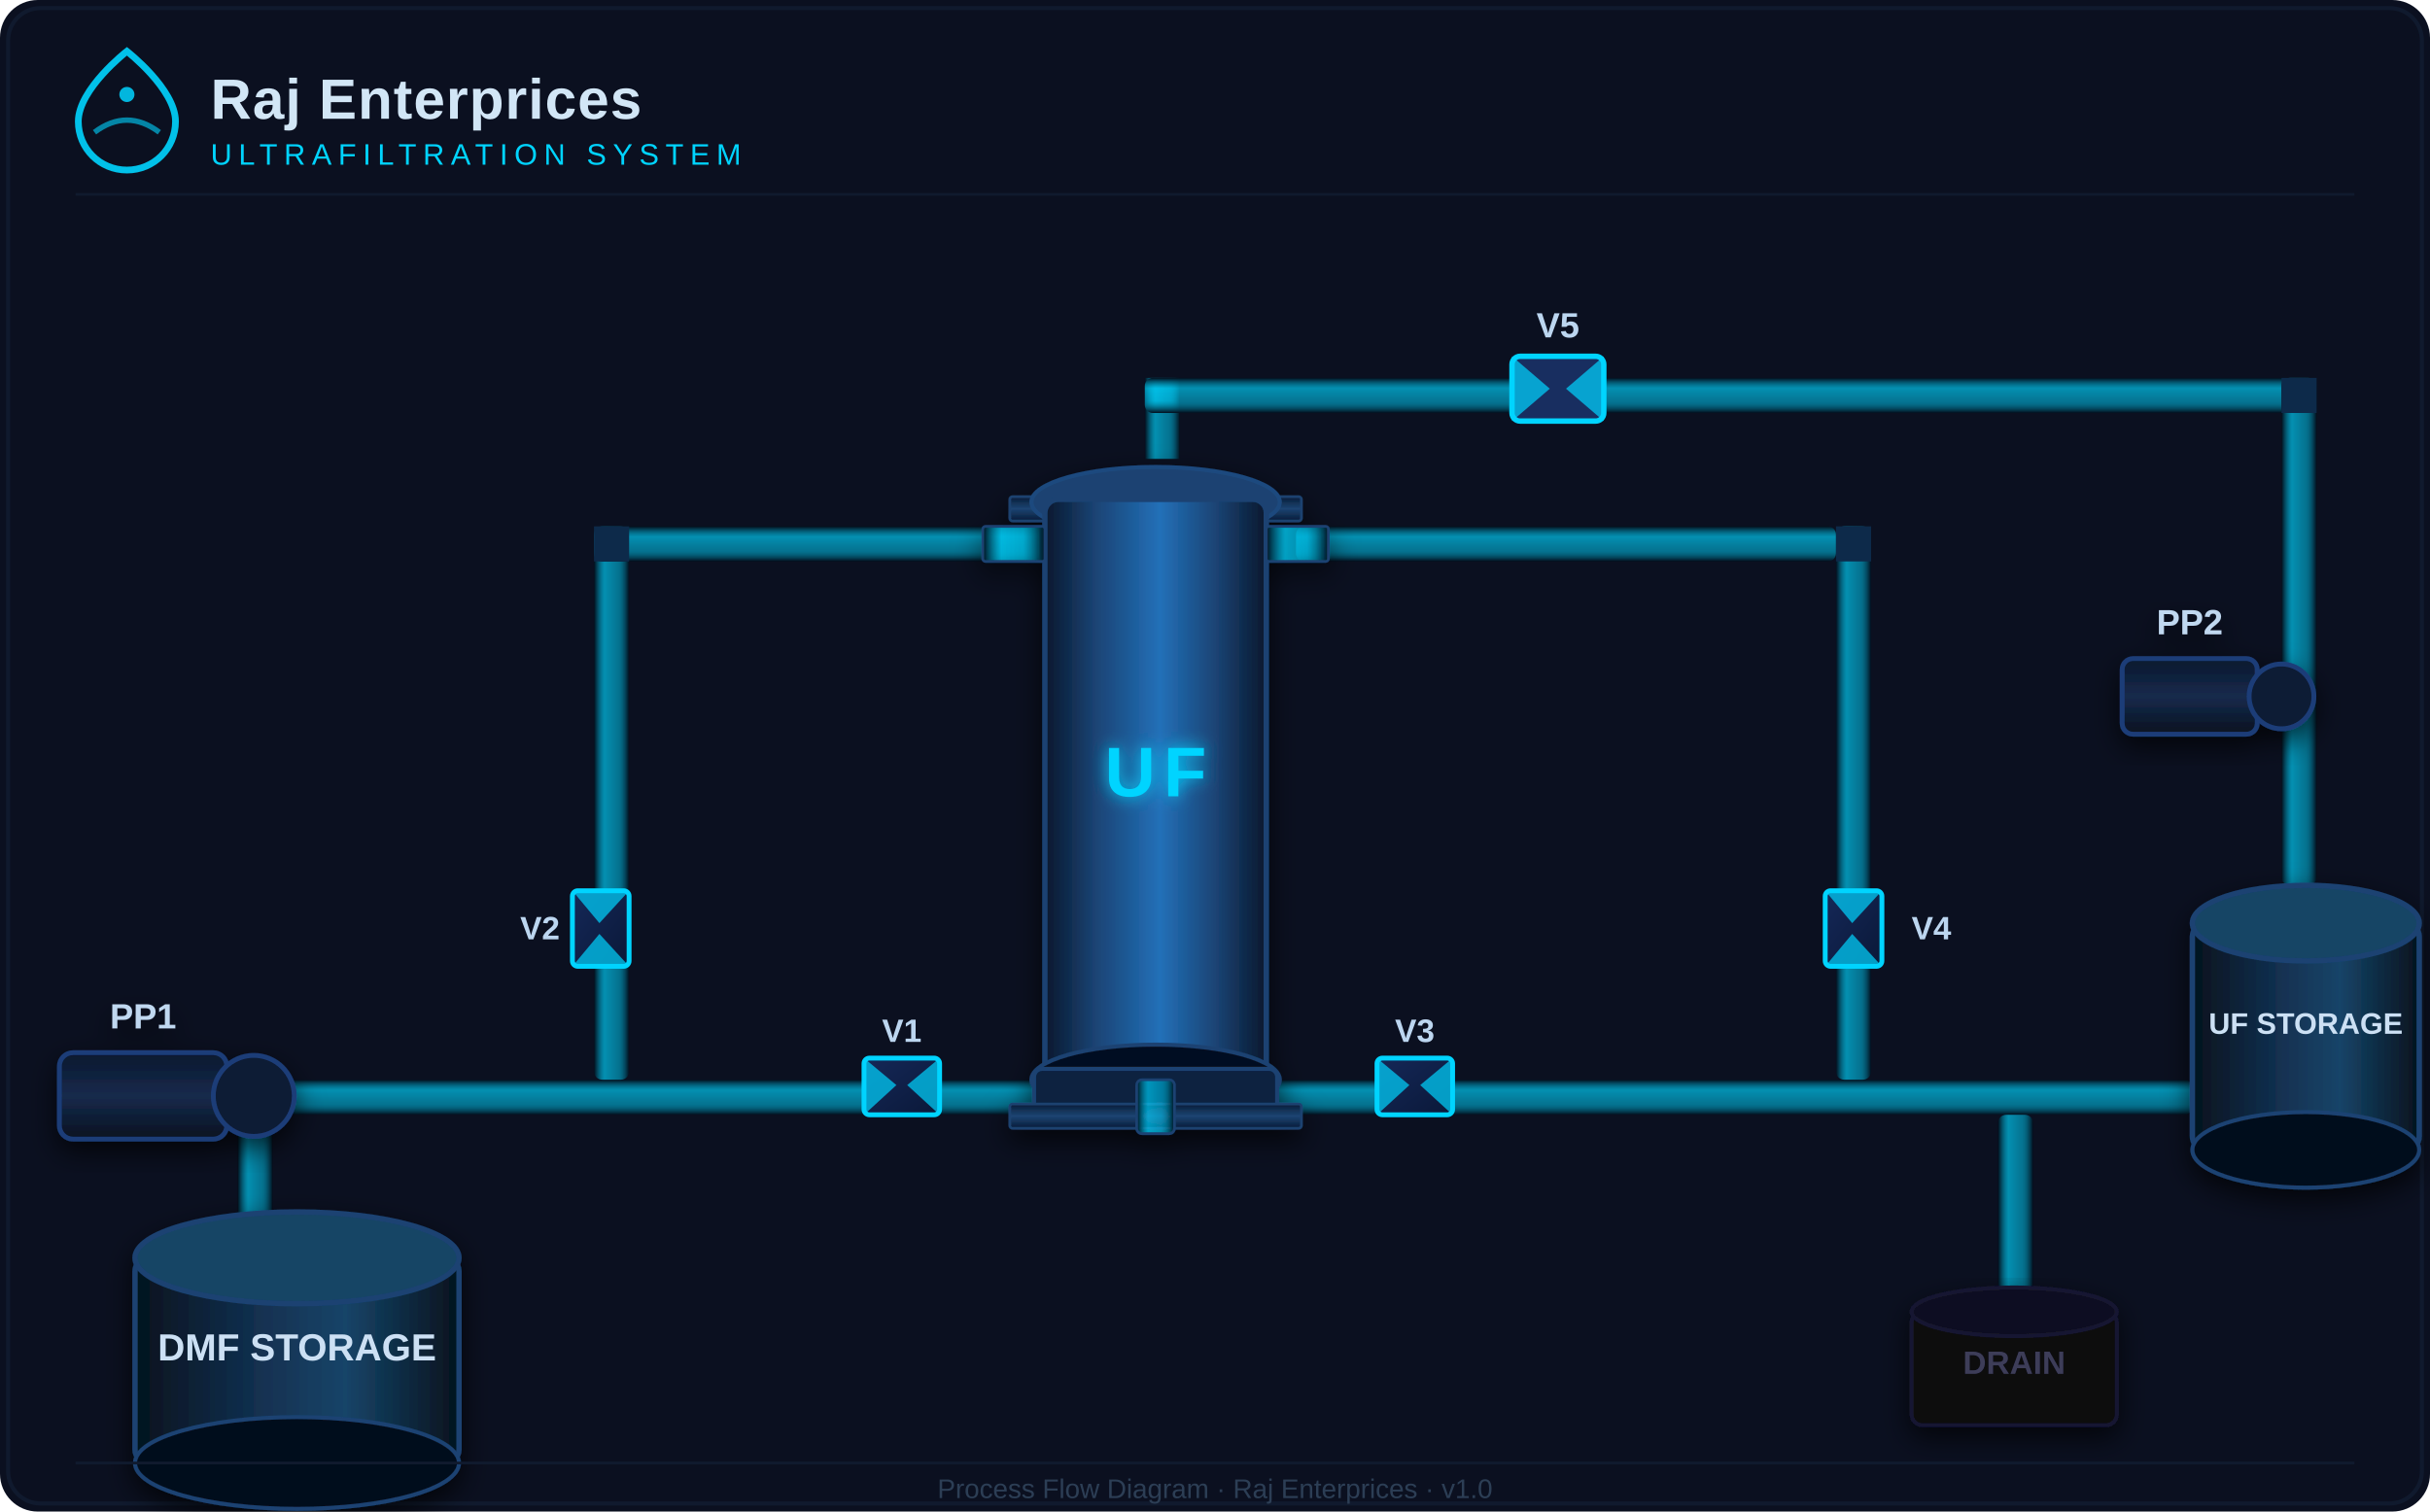
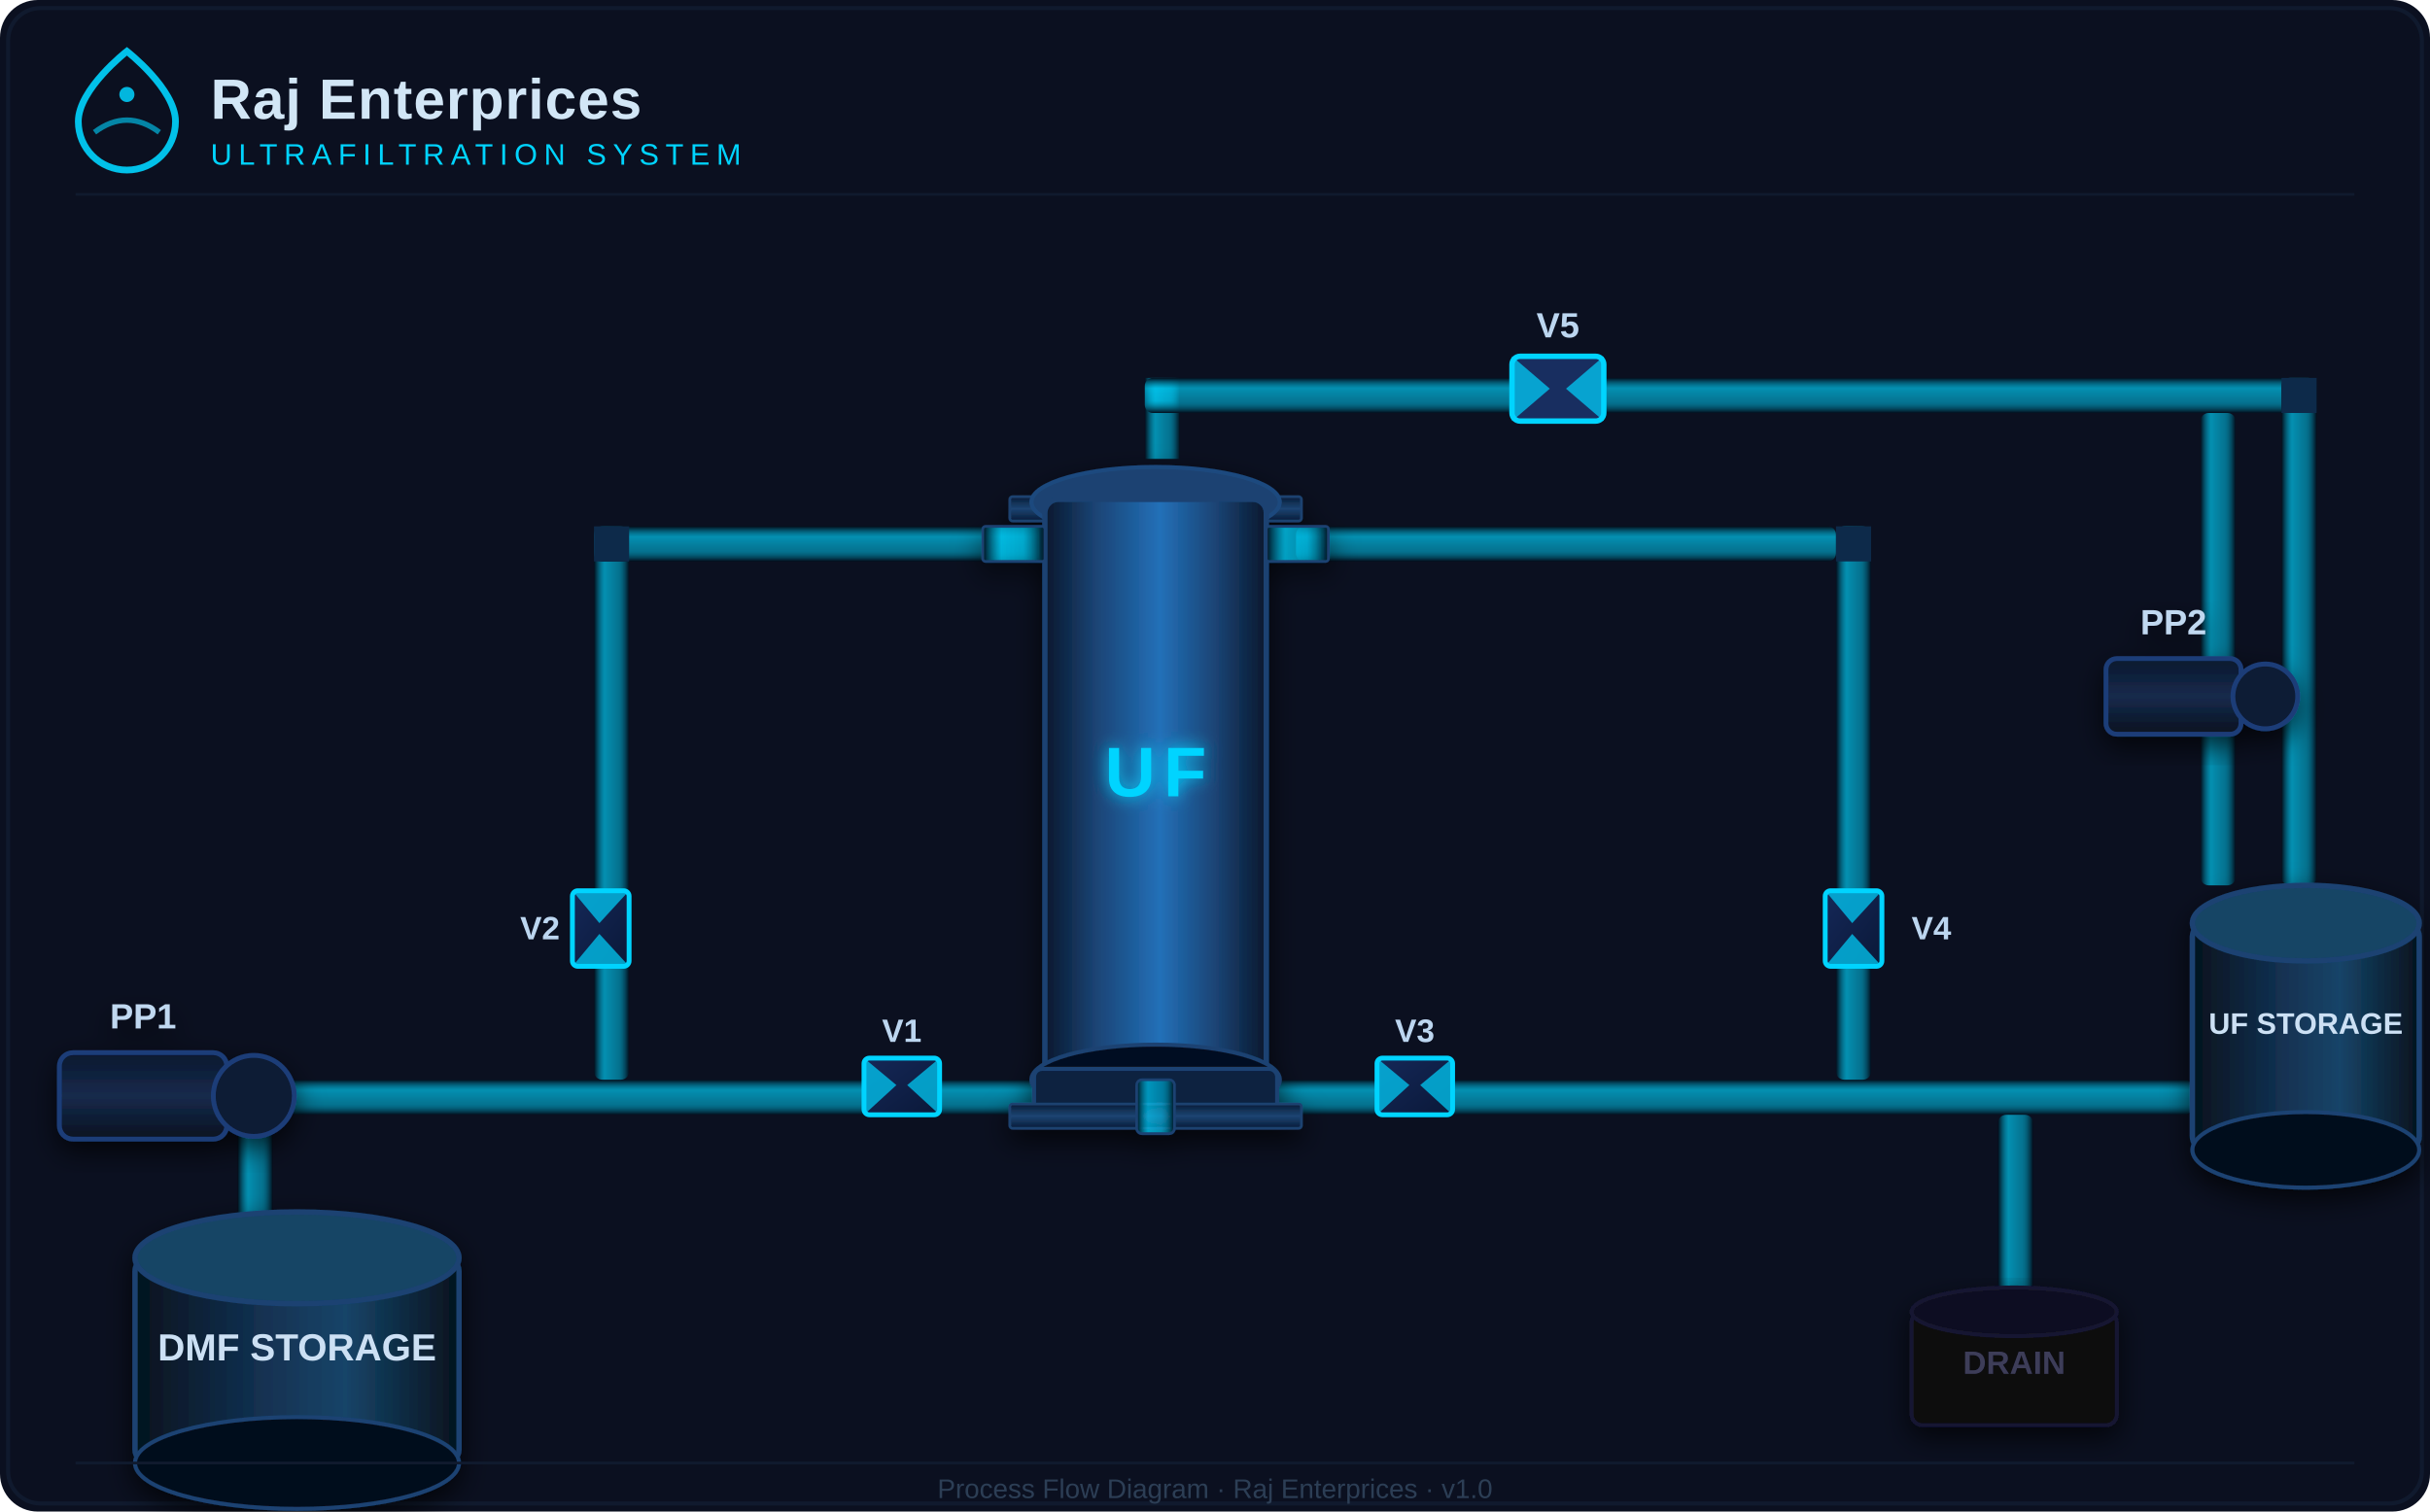
<svg xmlns="http://www.w3.org/2000/svg" width="900" height="560" viewBox="0 0 900 560" font-family="Segoe UI,Arial,sans-serif">
  <defs>
    <linearGradient id="pH" x1="0" y1="0" x2="0" y2="1">
      <stop offset="0%" stop-color="#030e1c" />
      <stop offset="30%" stop-color="#00d4ff" stop-opacity=".65" />
      <stop offset="65%" stop-color="#00d4ff" stop-opacity=".52" />
      <stop offset="100%" stop-color="#030e1c" />
    </linearGradient>
    <linearGradient id="pV" x1="0" y1="0" x2="1" y2="0">
      <stop offset="0%" stop-color="#030e1c" />
      <stop offset="30%" stop-color="#00d4ff" stop-opacity=".65" />
      <stop offset="65%" stop-color="#00d4ff" stop-opacity=".52" />
      <stop offset="100%" stop-color="#030e1c" />
    </linearGradient>
    <linearGradient id="uf" x1="0" y1="0" x2="1" y2="0">
      <stop offset="0%" stop-color="#07182e" />
      <stop offset="22%" stop-color="#1a4272" />
      <stop offset="52%" stop-color="#2270b8" />
      <stop offset="78%" stop-color="#1a4272" />
      <stop offset="100%" stop-color="#07182e" />
    </linearGradient>
    <linearGradient id="tk" x1="0" y1="0" x2="1" y2="0">
      <stop offset="0%" stop-color="#05131e" />
      <stop offset="38%" stop-color="#123050" />
      <stop offset="65%" stop-color="#164468" />
      <stop offset="100%" stop-color="#05131e" />
    </linearGradient>
    <linearGradient id="fl" x1="0" y1="0" x2="0" y2="1">
      <stop offset="0%" stop-color="#081c38" />
      <stop offset="50%" stop-color="#1c4472" />
      <stop offset="100%" stop-color="#081c38" />
    </linearGradient>
    <linearGradient id="pm" x1="0" y1="0" x2="0" y2="1">
      <stop offset="0%" stop-color="#0a182e" />
      <stop offset="50%" stop-color="#162a4c" />
      <stop offset="100%" stop-color="#071220" />
    </linearGradient>
    <linearGradient id="vl" x1="0" y1="0" x2="1" y2="1">
      <stop offset="0%" stop-color="#152858" />
      <stop offset="100%" stop-color="#0a1838" />
    </linearGradient>
    <filter id="gl" x="-50%" y="-50%" width="200%" height="200%">
      <feGaussianBlur stdDeviation="3" result="b" />
      <feMerge>
        <feMergeNode in="b" />
        <feMergeNode in="SourceGraphic" />
      </feMerge>
    </filter>
    <filter id="sh" x="-15%" y="-15%" width="130%" height="140%">
      <feDropShadow dx="0" dy="4" stdDeviation="5" flood-color="#000" flood-opacity=".7" />
    </filter>
  </defs>
  <rect width="900" height="560" fill="#0b1020" rx="14" />
  <rect x="3" y="3" width="894" height="554" fill="none" stroke="#101a2e" stroke-width="1.5" rx="12" />
  <g transform="translate(28,18)">
    <path d="M19,1C19,1 1,15 1,27C1,37 9,45 19,45C29,45 37,37 37,27C37,15 19,1 19,1Z" fill="none" stroke="#00d4ff" stroke-width="2.5" opacity=".9" />
    <path d="M7,31Q19,22 31,31" fill="none" stroke="#00d4ff" stroke-width="2" opacity=".6" />
    <circle cx="19" cy="17" r="2.8" fill="#00d4ff" opacity=".85" />
    <text x="50" y="26" font-size="21" font-weight="700" fill="#d2e6f6" letter-spacing=".4">Raj Enterprices</text>
    <text x="50" y="43" font-size="11" fill="#00d4ff" letter-spacing="2.4">ULTRAFILTRATION SYSTEM</text>
  </g>
  <line x1="28" y1="72" x2="872" y2="72" stroke="#101a2e" stroke-width="1" />
  <g id="pipes">
    <rect x="88" y="405" width="13" height="60" fill="url(#pV)" rx="3" />
    <rect x="88" y="465" width="20" height="13" fill="url(#pH)" />
    <rect x="105" y="400" width="317" height="13" fill="url(#pH)" rx="3" />
    <rect x="220" y="195" width="13" height="205" fill="url(#pV)" rx="3" />
    <rect x="220" y="195" width="165" height="13" fill="url(#pH)" rx="3" />
    <rect x="424" y="140" width="13" height="30" fill="url(#pV)" />
    <rect x="424" y="140" width="426" height="13" fill="url(#pH)" rx="3" />
+     <rect x="815" y="153" width="13" height="175" fill="url(#pV)" rx="3" />
    <rect x="845" y="140" width="13" height="188" fill="url(#pV)" rx="3" />
    <rect x="422" y="400" width="390" height="13" fill="url(#pH)" rx="3" />
    <rect x="740" y="413" width="13" height="65" fill="url(#pV)" rx="3" />
    <rect x="680" y="195" width="13" height="205" fill="url(#pV)" rx="3" />
    <rect x="480" y="195" width="200" height="13" fill="url(#pH)" rx="3" />
    <rect x="220" y="195" width="13" height="13" fill="#0d2a4a" />
    <rect x="845" y="140" width="13" height="13" fill="#0d2a4a" />
    <rect x="680" y="195" width="13" height="13" fill="#0d2a4a" />
  </g>
  <g transform="translate(382,170)" filter="url(#sh)">
    <rect x="-8" y="14" width="108" height="9" fill="url(#fl)" stroke="#1c4270" stroke-width="1" rx="1" />
    <ellipse cx="46" cy="16" rx="46" ry="13" fill="#1a4272" stroke="#1e4a7e" stroke-width="1.5" />
    <rect x="5" y="15" width="82" height="215" fill="url(#uf)" stroke="#1a4272" stroke-width="2" rx="5" />
    <rect x="-18" y="25" width="23" height="13" fill="url(#pV)" stroke="#1a4272" stroke-width="1" rx="1" />
    <rect x="87" y="25" width="23" height="13" fill="url(#pV)" stroke="#1a4272" stroke-width="1" rx="1" />
    <ellipse cx="46" cy="230" rx="46" ry="13" fill="#060f20" stroke="#1a4272" stroke-width="1.5" />
    <rect x="1" y="226" width="90" height="16" rx="3" fill="#0b2040" stroke="#1a4272" stroke-width="1.5" />
    <rect x="-8" y="239" width="108" height="9" fill="url(#fl)" stroke="#1c4270" stroke-width="1" rx="1" />
    <rect x="39" y="230" width="14" height="20" fill="url(#pV)" stroke="#1a4272" stroke-width="1" rx="2" />
    <text x="46" y="125" text-anchor="middle" font-size="26" font-weight="700" fill="#00d4ff" letter-spacing="3" filter="url(#gl)">UF</text>
  </g>
  <g transform="translate(50,450)" filter="url(#sh)">
    <rect x="0" y="16" width="120" height="76" fill="url(#tk)" stroke="#1a4272" stroke-width="2" rx="5" />
    <ellipse cx="60" cy="16" rx="60" ry="17" fill="#164465" stroke="#1a4272" stroke-width="2" />
    <ellipse cx="60" cy="92" rx="60" ry="17" fill="#050e1c" stroke="#1a4272" stroke-width="1.5" />
    <text x="60" y="54" text-anchor="middle" font-size="14" font-weight="700" fill="#cce0f4">DMF STORAGE</text>
  </g>
  <g transform="translate(812,328)" filter="url(#sh)">
    <rect x="0" y="14" width="84" height="84" fill="url(#tk)" stroke="#1a4272" stroke-width="2" rx="5" />
    <ellipse cx="42" cy="14" rx="42" ry="14" fill="#164465" stroke="#1a4272" stroke-width="2" />
    <ellipse cx="42" cy="98" rx="42" ry="14" fill="#050e1c" stroke="#1a4272" stroke-width="1.5" />
    <text x="42" y="55" text-anchor="middle" font-size="11" font-weight="700" fill="#cce0f4">UF STORAGE</text>
  </g>
  <g transform="translate(708,478)" filter="url(#sh)">
    <rect x="0" y="8" width="76" height="42" fill="#08080f" stroke="#181830" stroke-width="1.5" rx="4" />
    <ellipse cx="38" cy="8" rx="38" ry="9" fill="#0e0e20" stroke="#181830" stroke-width="1.5" />
    <text x="38" y="31" text-anchor="middle" font-size="12" font-weight="700" fill="#3c3c58">DRAIN</text>
  </g>
  <g transform="translate(22,386)" filter="url(#sh)">
    <rect x="0" y="4" width="62" height="32" fill="url(#pm)" stroke="#1c3c78" stroke-width="1.8" rx="5" />
    <circle cx="72" cy="20" r="15" fill="#0e1c34" stroke="#1c3c78" stroke-width="1.8" />
    <text x="31" y="-5" text-anchor="middle" font-size="13" font-weight="700" fill="#c0d8f0">PP1</text>
  </g>
-   <g transform="translate(786,240)" filter="url(#sh)">
+   <g transform="translate(780,240)" filter="url(#sh)">
    <rect x="0" y="4" width="50" height="28" fill="url(#pm)" stroke="#1c3c78" stroke-width="1.8" rx="4" />
    <circle cx="59" cy="18" r="12" fill="#0e1c34" stroke="#1c3c78" stroke-width="1.8" />
    <text x="25" y="-5" text-anchor="middle" font-size="13" font-weight="700" fill="#c0d8f0">PP2</text>
  </g>
  <g transform="translate(320,396)">
    <rect x="0" y="-4" width="28" height="21" fill="url(#vl)" stroke="#00d4ff" stroke-width="1.8" rx="2" />
    <polygon points="0,-4 0,17 12,6" fill="#00d4ff" opacity=".7" />
    <polygon points="28,-4 28,17 16,6" fill="#00d4ff" opacity=".7" />
    <text x="14" y="-10" text-anchor="middle" font-size="12" font-weight="700" fill="#bcd6f0">V1</text>
  </g>
  <g transform="translate(216,330)">
    <rect x="-4" y="0" width="21" height="28" fill="url(#vl)" stroke="#00d4ff" stroke-width="1.8" rx="2" />
    <polygon points="-4,0 17,0 6,12" fill="#00d4ff" opacity=".7" />
    <polygon points="-4,28 17,28 6,16" fill="#00d4ff" opacity=".7" />
    <text x="-16" y="18" text-anchor="middle" font-size="12" font-weight="700" fill="#bcd6f0">V2</text>
  </g>
  <g transform="translate(510,396)">
    <rect x="0" y="-4" width="28" height="21" fill="url(#vl)" stroke="#00d4ff" stroke-width="1.8" rx="2" />
    <polygon points="0,-4 0,17 12,6" fill="#00d4ff" opacity=".7" />
    <polygon points="28,-4 28,17 16,6" fill="#00d4ff" opacity=".7" />
    <text x="14" y="-10" text-anchor="middle" font-size="12" font-weight="700" fill="#bcd6f0">V3</text>
  </g>
  <g transform="translate(676,330)">
    <rect x="0" y="0" width="21" height="28" fill="url(#vl)" stroke="#00d4ff" stroke-width="1.8" rx="2" />
    <polygon points="0,0 21,0 10,12" fill="#00d4ff" opacity=".7" />
    <polygon points="0,28 21,28 10,16" fill="#00d4ff" opacity=".7" />
    <text x="32" y="18" text-anchor="start" font-size="12" font-weight="700" fill="#bcd6f0">V4</text>
  </g>
  <g transform="translate(560,132)">
    <rect x="0" y="0" width="34" height="24" fill="#182e60" stroke="#00d4ff" stroke-width="2" rx="3" />
    <polygon points="0,0 0,24 14,12" fill="#00d4ff" opacity=".7" />
    <polygon points="34,0 34,24 20,12" fill="#00d4ff" opacity=".7" />
    <text x="17" y="-7" text-anchor="middle" font-size="13" font-weight="700" fill="#bcd6f0">V5</text>
  </g>
  <line x1="28" y1="542" x2="872" y2="542" stroke="#101a2e" stroke-width="1" />
  <text x="450" y="555" text-anchor="middle" font-size="10" fill="#2c3e55">Process Flow Diagram · Raj Enterprices · v1.0</text>
</svg>
